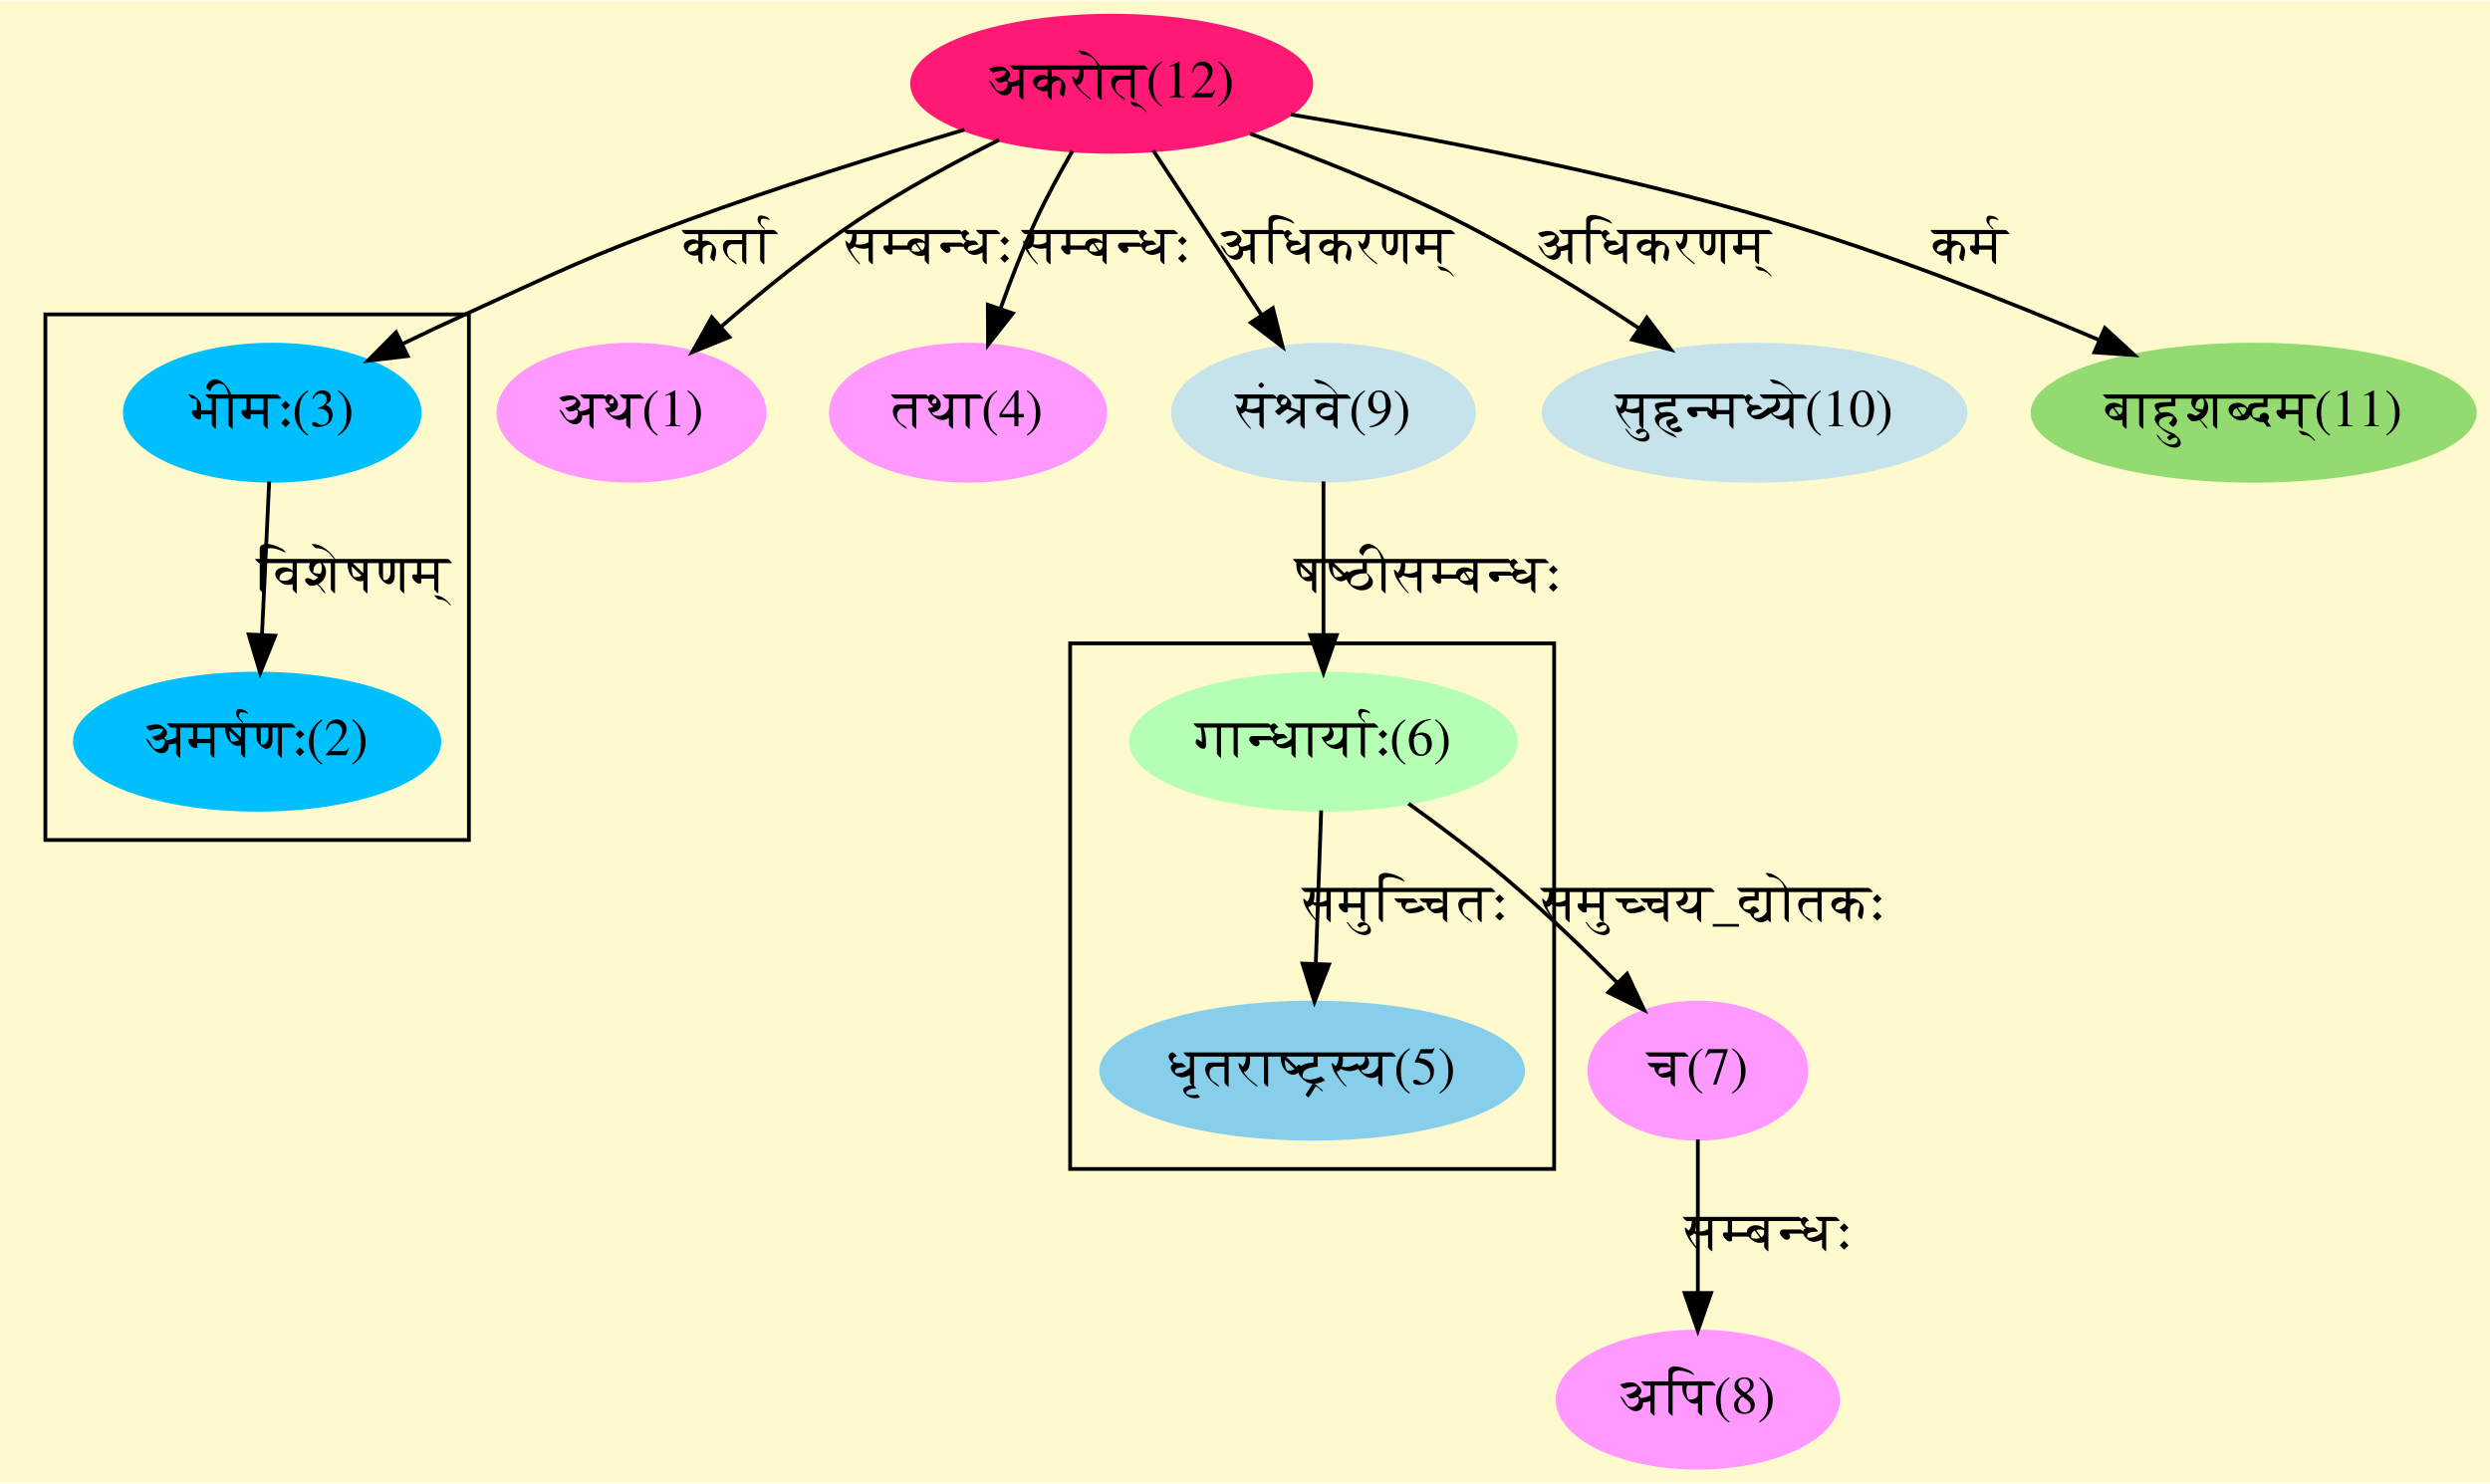
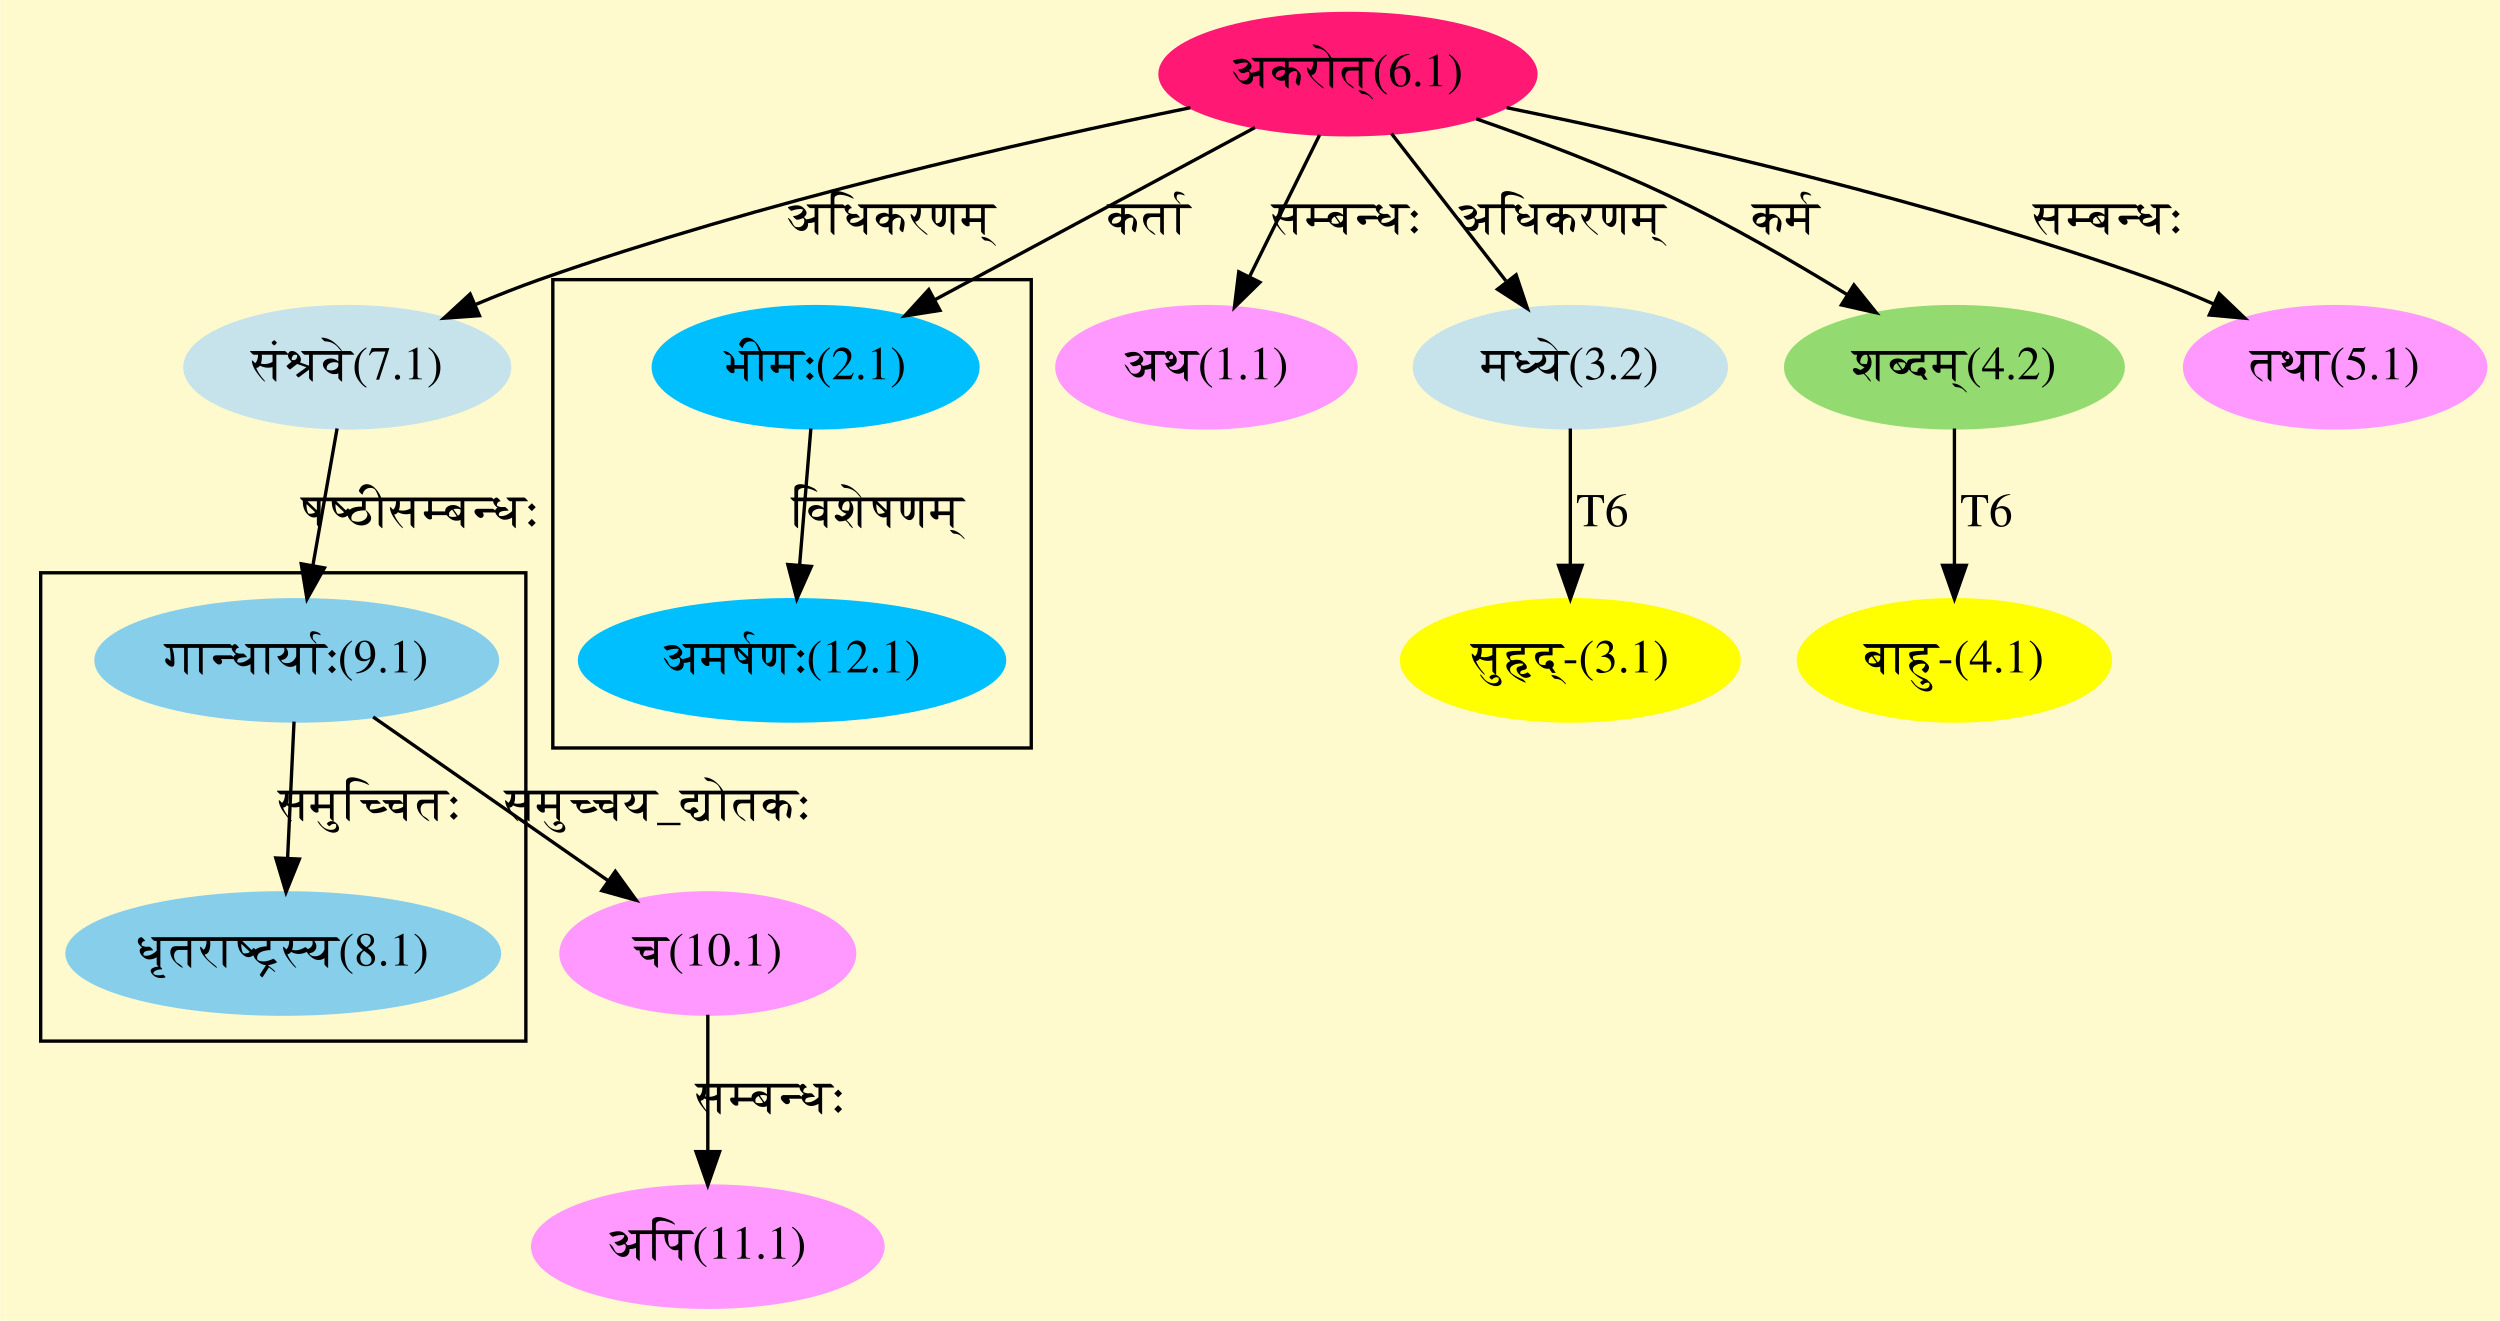
- <svg xmlns="http://www.w3.org/2000/svg" width="658pt" height="392pt" viewBox="0.00 0.00 658.49 392.00">
+ <svg xmlns="http://www.w3.org/2000/svg" width="742pt" height="392pt" viewBox="0.00 0.00 741.85 392.00">
  <g id="graph0" class="graph" transform="scale(1 1) rotate(0) translate(4 388)">
-     <polygon fill="#fffacd" stroke="transparent" points="-4,4 -4,-388 654.49,-388 654.49,4 -4,4" />
+     <polygon fill="#fffacd" stroke="transparent" points="-4,4 -4,-388 737.85,-388 737.85,4 -4,4" />
    <g id="clust1" class="cluster">
-       <polygon fill="#fffacd" stroke="black" points="8,-166 8,-305 120,-305 120,-166 8,-166" />
+       <polygon fill="#fffacd" stroke="black" points="8,-79 8,-218 152,-218 152,-79 8,-79" />
    </g>
    <g id="clust2" class="cluster">
-       <polygon fill="#fffacd" stroke="black" points="279,-79 279,-218 407,-218 407,-79 279,-79" />
+       <polygon fill="#fffacd" stroke="black" points="160,-166 160,-305 302,-305 302,-166 160,-166" />
    </g>
    <g id="node1" class="node">
-       <ellipse fill="#00bfff" stroke="#00bfff" cx="64" cy="-192" rx="48.19" ry="18" />
-       <text text-anchor="middle" x="64" y="-188.3" font-family="Times,serif" font-size="14.00">अमर्षणः(2)</text>
+       <ellipse fill="#87ceeb" stroke="#87ceeb" cx="80" cy="-105" rx="64.19" ry="18" />
+       <text text-anchor="middle" x="80" y="-101.3" font-family="Times,serif" font-size="14.00">धृतराष्ट्रस्य(8.1)</text>
    </g>
    <g id="node2" class="node">
-       <ellipse fill="#00bfff" stroke="#00bfff" cx="68" cy="-279" rx="38.99" ry="18" />
-       <text text-anchor="middle" x="68" y="-275.3" font-family="Times,serif" font-size="14.00">भीमः(3)</text>
+       <ellipse fill="#87ceeb" stroke="#87ceeb" cx="84" cy="-192" rx="59.59" ry="18" />
+       <text text-anchor="middle" x="84" y="-188.3" font-family="Times,serif" font-size="14.00">गान्धार्याः(9.1)</text>
+     </g>
+     <g id="edge9" class="edge">
+       <path fill="none" stroke="black" d="M81.28,-133.27C81.91,-146.58 82.64,-162.19 83.19,-173.82" />
+       <polygon fill="black" stroke="black" points="84.78,-133.03 80.81,-123.2 77.78,-133.35 84.78,-133.03" />
+       <text text-anchor="middle" x="105.5" y="-144.8" font-family="Times,serif" font-size="14.00">समुच्चितः</text>
+     </g>
+     <g id="node12" class="node">
+       <ellipse fill="#c6e2eb" stroke="#c6e2eb" cx="99" cy="-279" rx="48.19" ry="18" />
+       <text text-anchor="middle" x="99" y="-275.3" font-family="Times,serif" font-size="14.00">संश्रवे(7.1)</text>
+     </g>
+     <g id="edge10" class="edge">
+       <path fill="none" stroke="black" d="M88.81,-220.27C91.16,-233.58 93.92,-249.19 95.97,-260.82" />
+       <polygon fill="black" stroke="black" points="92.22,-219.44 87.04,-210.2 85.33,-220.66 92.22,-219.44" />
+       <text text-anchor="middle" x="120.5" y="-231.8" font-family="Times,serif" font-size="14.00">षष्ठीसम्बन्धः</text>
+     </g>
+     <g id="node3" class="node">
+       <ellipse fill="#00bfff" stroke="#00bfff" cx="231" cy="-192" rx="63.09" ry="18" />
+       <text text-anchor="middle" x="231" y="-188.3" font-family="Times,serif" font-size="14.00">अमर्षणः(12.1)</text>
+     </g>
+     <g id="node4" class="node">
+       <ellipse fill="#00bfff" stroke="#00bfff" cx="238" cy="-279" rx="48.19" ry="18" />
+       <text text-anchor="middle" x="238" y="-275.3" font-family="Times,serif" font-size="14.00">भीमः(2.1)</text>
+     </g>
+     <g id="edge13" class="edge">
+       <path fill="none" stroke="black" d="M233.25,-220.27C234.34,-233.58 235.63,-249.19 236.59,-260.82" />
+       <polygon fill="black" stroke="black" points="236.73,-219.88 232.42,-210.2 229.75,-220.45 236.73,-219.88" />
+       <text text-anchor="middle" x="256.5" y="-231.8" font-family="Times,serif" font-size="14.00">विशेषणम्</text>
+     </g>
+     <g id="node6" class="node">
+       <ellipse fill="#ff1975" stroke="#ff1975" cx="396" cy="-366" rx="55.79" ry="18" />
+       <text text-anchor="middle" x="396" y="-362.3" font-family="Times,serif" font-size="14.00">अकरोत्(6.1)</text>
    </g>
    <g id="edge2" class="edge">
-       <path fill="none" stroke="black" d="M65.28,-220.27C65.91,-233.58 66.64,-249.19 67.19,-260.82" />
-       <polygon fill="black" stroke="black" points="68.78,-220.03 64.81,-210.2 61.78,-220.35 68.78,-220.03" />
-       <text text-anchor="middle" x="89.5" y="-231.8" font-family="Times,serif" font-size="14.00">विशेषणम्</text>
+       <path fill="none" stroke="black" d="M273.34,-299.01C302.06,-314.46 342,-335.95 368.41,-350.15" />
+       <polygon fill="black" stroke="black" points="274.91,-295.88 264.45,-294.23 271.59,-302.05 274.91,-295.88" />
+       <text text-anchor="middle" x="337" y="-318.8" font-family="Times,serif" font-size="14.00">कर्ता</text>
    </g>
-     <g id="node6" class="node">
-       <ellipse fill="#ff1975" stroke="#ff1975" cx="290" cy="-366" rx="52.79" ry="18" />
-       <text text-anchor="middle" x="290" y="-362.3" font-family="Times,serif" font-size="14.00">अकरोत्(12)</text>
+     <g id="node5" class="node">
+       <ellipse fill="#ff99ff" stroke="#ff99ff" cx="354" cy="-279" rx="44.39" ry="18" />
+       <text text-anchor="middle" x="354" y="-275.3" font-family="Times,serif" font-size="14.00">अथ(1.1)</text>
+     </g>
+     <g id="edge1" class="edge">
+       <path fill="none" stroke="black" d="M366.91,-306.13C373.63,-319.73 381.66,-335.98 387.58,-347.95" />
+       <polygon fill="black" stroke="black" points="369.87,-304.21 362.3,-296.79 363.59,-307.31 369.87,-304.21" />
+       <text text-anchor="middle" x="395.5" y="-318.8" font-family="Times,serif" font-size="14.00">सम्बन्धः</text>
+     </g>
+     <g id="node7" class="node">
+       <ellipse fill="#ffff00" stroke="#ffff00" cx="462" cy="-192" rx="50.09" ry="18" />
+       <text text-anchor="middle" x="462" y="-188.3" font-family="Times,serif" font-size="14.00">सुहृद्-(3.1)</text>
+     </g>
+     <g id="node8" class="node">
+       <ellipse fill="#c6e2eb" stroke="#c6e2eb" cx="462" cy="-279" rx="46.29" ry="18" />
+       <text text-anchor="middle" x="462" y="-275.3" font-family="Times,serif" font-size="14.00">मध्ये(3.2)</text>
    </g>
    <g id="edge3" class="edge">
-       <path fill="none" stroke="black" d="M102.38,-297.17C107.92,-299.84 113.6,-302.53 119,-305 144.91,-316.83 151.27,-320.19 178,-330 202,-338.81 229.39,-347.39 251.07,-353.86" />
-       <polygon fill="black" stroke="black" points="103.81,-293.98 93.29,-292.74 100.74,-300.27 103.81,-293.98" />
-       <text text-anchor="middle" x="189" y="-318.8" font-family="Times,serif" font-size="14.00">कर्ता</text>
+       <path fill="none" stroke="black" d="M462,-220.27C462,-233.58 462,-249.19 462,-260.82" />
+       <polygon fill="black" stroke="black" points="465.5,-220.2 462,-210.2 458.5,-220.2 465.5,-220.2" />
+       <text text-anchor="middle" x="471.5" y="-231.8" font-family="Times,serif" font-size="14.00">T6</text>
    </g>
-     <g id="node3" class="node">
-       <ellipse fill="#87ceeb" stroke="#87ceeb" cx="343" cy="-105" rx="55.79" ry="18" />
-       <text text-anchor="middle" x="343" y="-101.3" font-family="Times,serif" font-size="14.00">धृतराष्ट्रस्य(5)</text>
+     <g id="edge4" class="edge">
+       <path fill="none" stroke="black" d="M442.86,-304.65C431.95,-318.7 418.58,-335.92 408.91,-348.37" />
+       <polygon fill="black" stroke="black" points="445.91,-306.43 449.27,-296.39 440.38,-302.14 445.91,-306.43" />
+       <text text-anchor="middle" x="459.5" y="-318.8" font-family="Times,serif" font-size="14.00">अधिकरणम्</text>
    </g>
-     <g id="node4" class="node">
-       <ellipse fill="#b4ffb4" stroke="#b4ffb4" cx="346" cy="-192" rx="50.89" ry="18" />
-       <text text-anchor="middle" x="346" y="-188.3" font-family="Times,serif" font-size="14.00">गान्धार्याः(6)</text>
+     <g id="node9" class="node">
+       <ellipse fill="#ffff00" stroke="#ffff00" cx="576" cy="-192" rx="46.29" ry="18" />
+       <text text-anchor="middle" x="576" y="-188.3" font-family="Times,serif" font-size="14.00">बाहु-(4.1)</text>
+     </g>
+     <g id="node10" class="node">
+       <ellipse fill="#93db70" stroke="#93db70" cx="576" cy="-279" rx="50.09" ry="18" />
+       <text text-anchor="middle" x="576" y="-275.3" font-family="Times,serif" font-size="14.00">शब्दम्(4.2)</text>
    </g>
    <g id="edge5" class="edge">
-       <path fill="none" stroke="black" d="M343.96,-133.27C344.43,-146.58 344.98,-162.19 345.39,-173.82" />
-       <polygon fill="black" stroke="black" points="347.46,-133.07 343.61,-123.2 340.46,-133.32 347.46,-133.07" />
-       <text text-anchor="middle" x="367.5" y="-144.8" font-family="Times,serif" font-size="14.00">समुच्चितः</text>
-     </g>
-     <g id="node8" class="node">
-       <ellipse fill="#c6e2eb" stroke="#c6e2eb" cx="346" cy="-279" rx="39.79" ry="18" />
-       <text text-anchor="middle" x="346" y="-275.3" font-family="Times,serif" font-size="14.00">संश्रवे(9)</text>
+       <path fill="none" stroke="black" d="M576,-220.27C576,-233.58 576,-249.19 576,-260.82" />
+       <polygon fill="black" stroke="black" points="579.5,-220.2 576,-210.2 572.5,-220.2 579.5,-220.2" />
+       <text text-anchor="middle" x="585.5" y="-231.8" font-family="Times,serif" font-size="14.00">T6</text>
    </g>
    <g id="edge6" class="edge">
-       <path fill="none" stroke="black" d="M346,-220.27C346,-233.58 346,-249.19 346,-260.82" />
-       <polygon fill="black" stroke="black" points="349.5,-220.2 346,-210.2 342.5,-220.2 349.5,-220.2" />
-       <text text-anchor="middle" x="373.5" y="-231.8" font-family="Times,serif" font-size="14.00">षष्ठीसम्बन्धः</text>
+       <path fill="none" stroke="black" d="M544.06,-300.62C528.42,-310.24 509.11,-321.42 491,-330 472.73,-338.65 451.71,-346.59 434.09,-352.72" />
+       <polygon fill="black" stroke="black" points="546.17,-303.43 552.8,-295.17 542.46,-297.49 546.17,-303.43" />
+       <text text-anchor="middle" x="526" y="-318.8" font-family="Times,serif" font-size="14.00">कर्म</text>
    </g>
-     <g id="node5" class="node">
-       <ellipse fill="#ff99ff" stroke="#ff99ff" cx="163" cy="-279" rx="35.19" ry="18" />
-       <text text-anchor="middle" x="163" y="-275.3" font-family="Times,serif" font-size="14.00">अथ(1)</text>
-     </g>
-     <g id="edge1" class="edge">
-       <path fill="none" stroke="black" d="M186.73,-301.77C197.4,-311.03 210.41,-321.61 223,-330 234.68,-337.79 248.3,-345.18 260.2,-351.15" />
-       <polygon fill="black" stroke="black" points="188.88,-299 179.06,-295.01 184.24,-304.25 188.88,-299" />
-       <text text-anchor="middle" x="241.5" y="-318.8" font-family="Times,serif" font-size="14.00">सम्बन्धः</text>
-     </g>
-     <g id="node7" class="node">
-       <ellipse fill="#ff99ff" stroke="#ff99ff" cx="252" cy="-279" rx="36.29" ry="18" />
-       <text text-anchor="middle" x="252" y="-275.3" font-family="Times,serif" font-size="14.00">तथा(4)</text>
-     </g>
-     <g id="edge4" class="edge">
-       <path fill="none" stroke="black" d="M260.59,-306.55C263.34,-314.23 266.56,-322.54 270,-330 272.82,-336.1 276.33,-342.55 279.63,-348.22" />
-       <polygon fill="black" stroke="black" points="263.85,-305.27 257.29,-296.96 257.24,-307.55 263.85,-305.27" />
-       <text text-anchor="middle" x="288.5" y="-318.8" font-family="Times,serif" font-size="14.00">सम्बन्धः</text>
-     </g>
-     <g id="edge9" class="edge">
-       <path fill="none" stroke="black" d="M329.5,-305.05C320.29,-319.02 309.08,-336.04 300.96,-348.37" />
-       <polygon fill="black" stroke="black" points="332.62,-306.67 335.2,-296.39 326.78,-302.81 332.62,-306.67" />
-       <text text-anchor="middle" x="349.5" y="-318.8" font-family="Times,serif" font-size="14.00">अधिकरणम्</text>
-     </g>
-     <g id="node9" class="node">
-       <ellipse fill="#ff99ff" stroke="#ff99ff" cx="445" cy="-105" rx="28.7" ry="18" />
-       <text text-anchor="middle" x="445" y="-101.3" font-family="Times,serif" font-size="14.00">च(7)</text>
+     <g id="node11" class="node">
+       <ellipse fill="#ff99ff" stroke="#ff99ff" cx="689" cy="-279" rx="44.69" ry="18" />
+       <text text-anchor="middle" x="689" y="-275.3" font-family="Times,serif" font-size="14.00">तथा(5.1)</text>
    </g>
    <g id="edge7" class="edge">
-       <path fill="none" stroke="black" d="M423.77,-128.18C414.85,-137.13 404.2,-147.36 394,-156 385.97,-162.8 376.72,-169.74 368.5,-175.62" />
-       <polygon fill="black" stroke="black" points="426.29,-130.61 430.8,-121.03 421.3,-125.7 426.29,-130.61" />
-       <text text-anchor="middle" x="449" y="-144.8" font-family="Times,serif" font-size="14.00">समुच्चय_द्योतकः</text>
-     </g>
-     <g id="node10" class="node">
-       <ellipse fill="#ff99ff" stroke="#ff99ff" cx="445" cy="-18" rx="37.09" ry="18" />
-       <text text-anchor="middle" x="445" y="-14.3" font-family="Times,serif" font-size="14.00">अपि(8)</text>
+       <path fill="none" stroke="black" d="M653.07,-297.71C647.11,-300.34 640.94,-302.87 635,-305 569.96,-328.31 491.86,-346.09 443.07,-356.04" />
+       <polygon fill="black" stroke="black" points="654.55,-300.89 662.2,-293.56 651.65,-294.51 654.55,-300.89" />
+       <text text-anchor="middle" x="621.5" y="-318.8" font-family="Times,serif" font-size="14.00">सम्बन्धः</text>
    </g>
    <g id="edge8" class="edge">
-       <path fill="none" stroke="black" d="M445,-46.27C445,-59.58 445,-75.19 445,-86.82" />
-       <polygon fill="black" stroke="black" points="448.5,-46.2 445,-36.2 441.5,-46.2 448.5,-46.2" />
-       <text text-anchor="middle" x="463.5" y="-57.8" font-family="Times,serif" font-size="14.00">सम्बन्धः</text>
+       <path fill="none" stroke="black" d="M137.21,-297.68C143.43,-300.29 149.85,-302.83 156,-305 221.61,-328.16 300.29,-346.03 349.23,-356.04" />
+       <polygon fill="black" stroke="black" points="138.23,-294.31 127.66,-293.56 135.46,-300.74 138.23,-294.31" />
+       <text text-anchor="middle" x="260.5" y="-318.8" font-family="Times,serif" font-size="14.00">अधिकरणम्</text>
    </g>
-     <g id="node11" class="node">
-       <ellipse fill="#c6e2eb" stroke="#c6e2eb" cx="460" cy="-279" rx="55.79" ry="18" />
-       <text text-anchor="middle" x="460" y="-275.3" font-family="Times,serif" font-size="14.00">सुहृन्मध्ये(10)</text>
-     </g>
-     <g id="edge10" class="edge">
-       <path fill="none" stroke="black" d="M429.41,-301.35C415.09,-310.81 397.57,-321.67 381,-330 363.61,-338.74 343.48,-346.69 326.58,-352.8" />
-       <polygon fill="black" stroke="black" points="431.52,-304.14 437.88,-295.66 427.62,-298.33 431.52,-304.14" />
-       <text text-anchor="middle" x="433.5" y="-318.8" font-family="Times,serif" font-size="14.00">अधिकरणम्</text>
-     </g>
-     <g id="node12" class="node">
-       <ellipse fill="#93db70" stroke="#93db70" cx="592" cy="-279" rx="58.49" ry="18" />
-       <text text-anchor="middle" x="592" y="-275.3" font-family="Times,serif" font-size="14.00">बाहुशब्दम्(11)</text>
+     <g id="node13" class="node">
+       <ellipse fill="#ff99ff" stroke="#ff99ff" cx="206" cy="-105" rx="43.59" ry="18" />
+       <text text-anchor="middle" x="206" y="-101.3" font-family="Times,serif" font-size="14.00">च(10.1)</text>
    </g>
    <g id="edge11" class="edge">
-       <path fill="none" stroke="black" d="M551.08,-298.25C526.51,-308.68 494.4,-321.35 465,-330 422.5,-342.51 372.87,-351.96 337.35,-357.87" />
-       <polygon fill="black" stroke="black" points="552.64,-301.4 560.45,-294.24 549.88,-294.96 552.64,-301.4" />
-       <text text-anchor="middle" x="517" y="-318.8" font-family="Times,serif" font-size="14.00">कर्म</text>
+       <path fill="none" stroke="black" d="M176.32,-126.68C154.86,-141.63 126.3,-161.53 106.66,-175.21" />
+       <polygon fill="black" stroke="black" points="178.55,-129.39 184.75,-120.81 174.54,-123.65 178.55,-129.39" />
+       <text text-anchor="middle" x="191" y="-144.8" font-family="Times,serif" font-size="14.00">समुच्चय_द्योतकः</text>
+     </g>
+     <g id="node14" class="node">
+       <ellipse fill="#ff99ff" stroke="#ff99ff" cx="206" cy="-18" rx="51.99" ry="18" />
+       <text text-anchor="middle" x="206" y="-14.3" font-family="Times,serif" font-size="14.00">अपि(11.1)</text>
+     </g>
+     <g id="edge12" class="edge">
+       <path fill="none" stroke="black" d="M206,-46.27C206,-59.58 206,-75.19 206,-86.82" />
+       <polygon fill="black" stroke="black" points="209.5,-46.2 206,-36.2 202.5,-46.2 209.5,-46.2" />
+       <text text-anchor="middle" x="224.5" y="-57.8" font-family="Times,serif" font-size="14.00">सम्बन्धः</text>
    </g>
  </g>
</svg>
